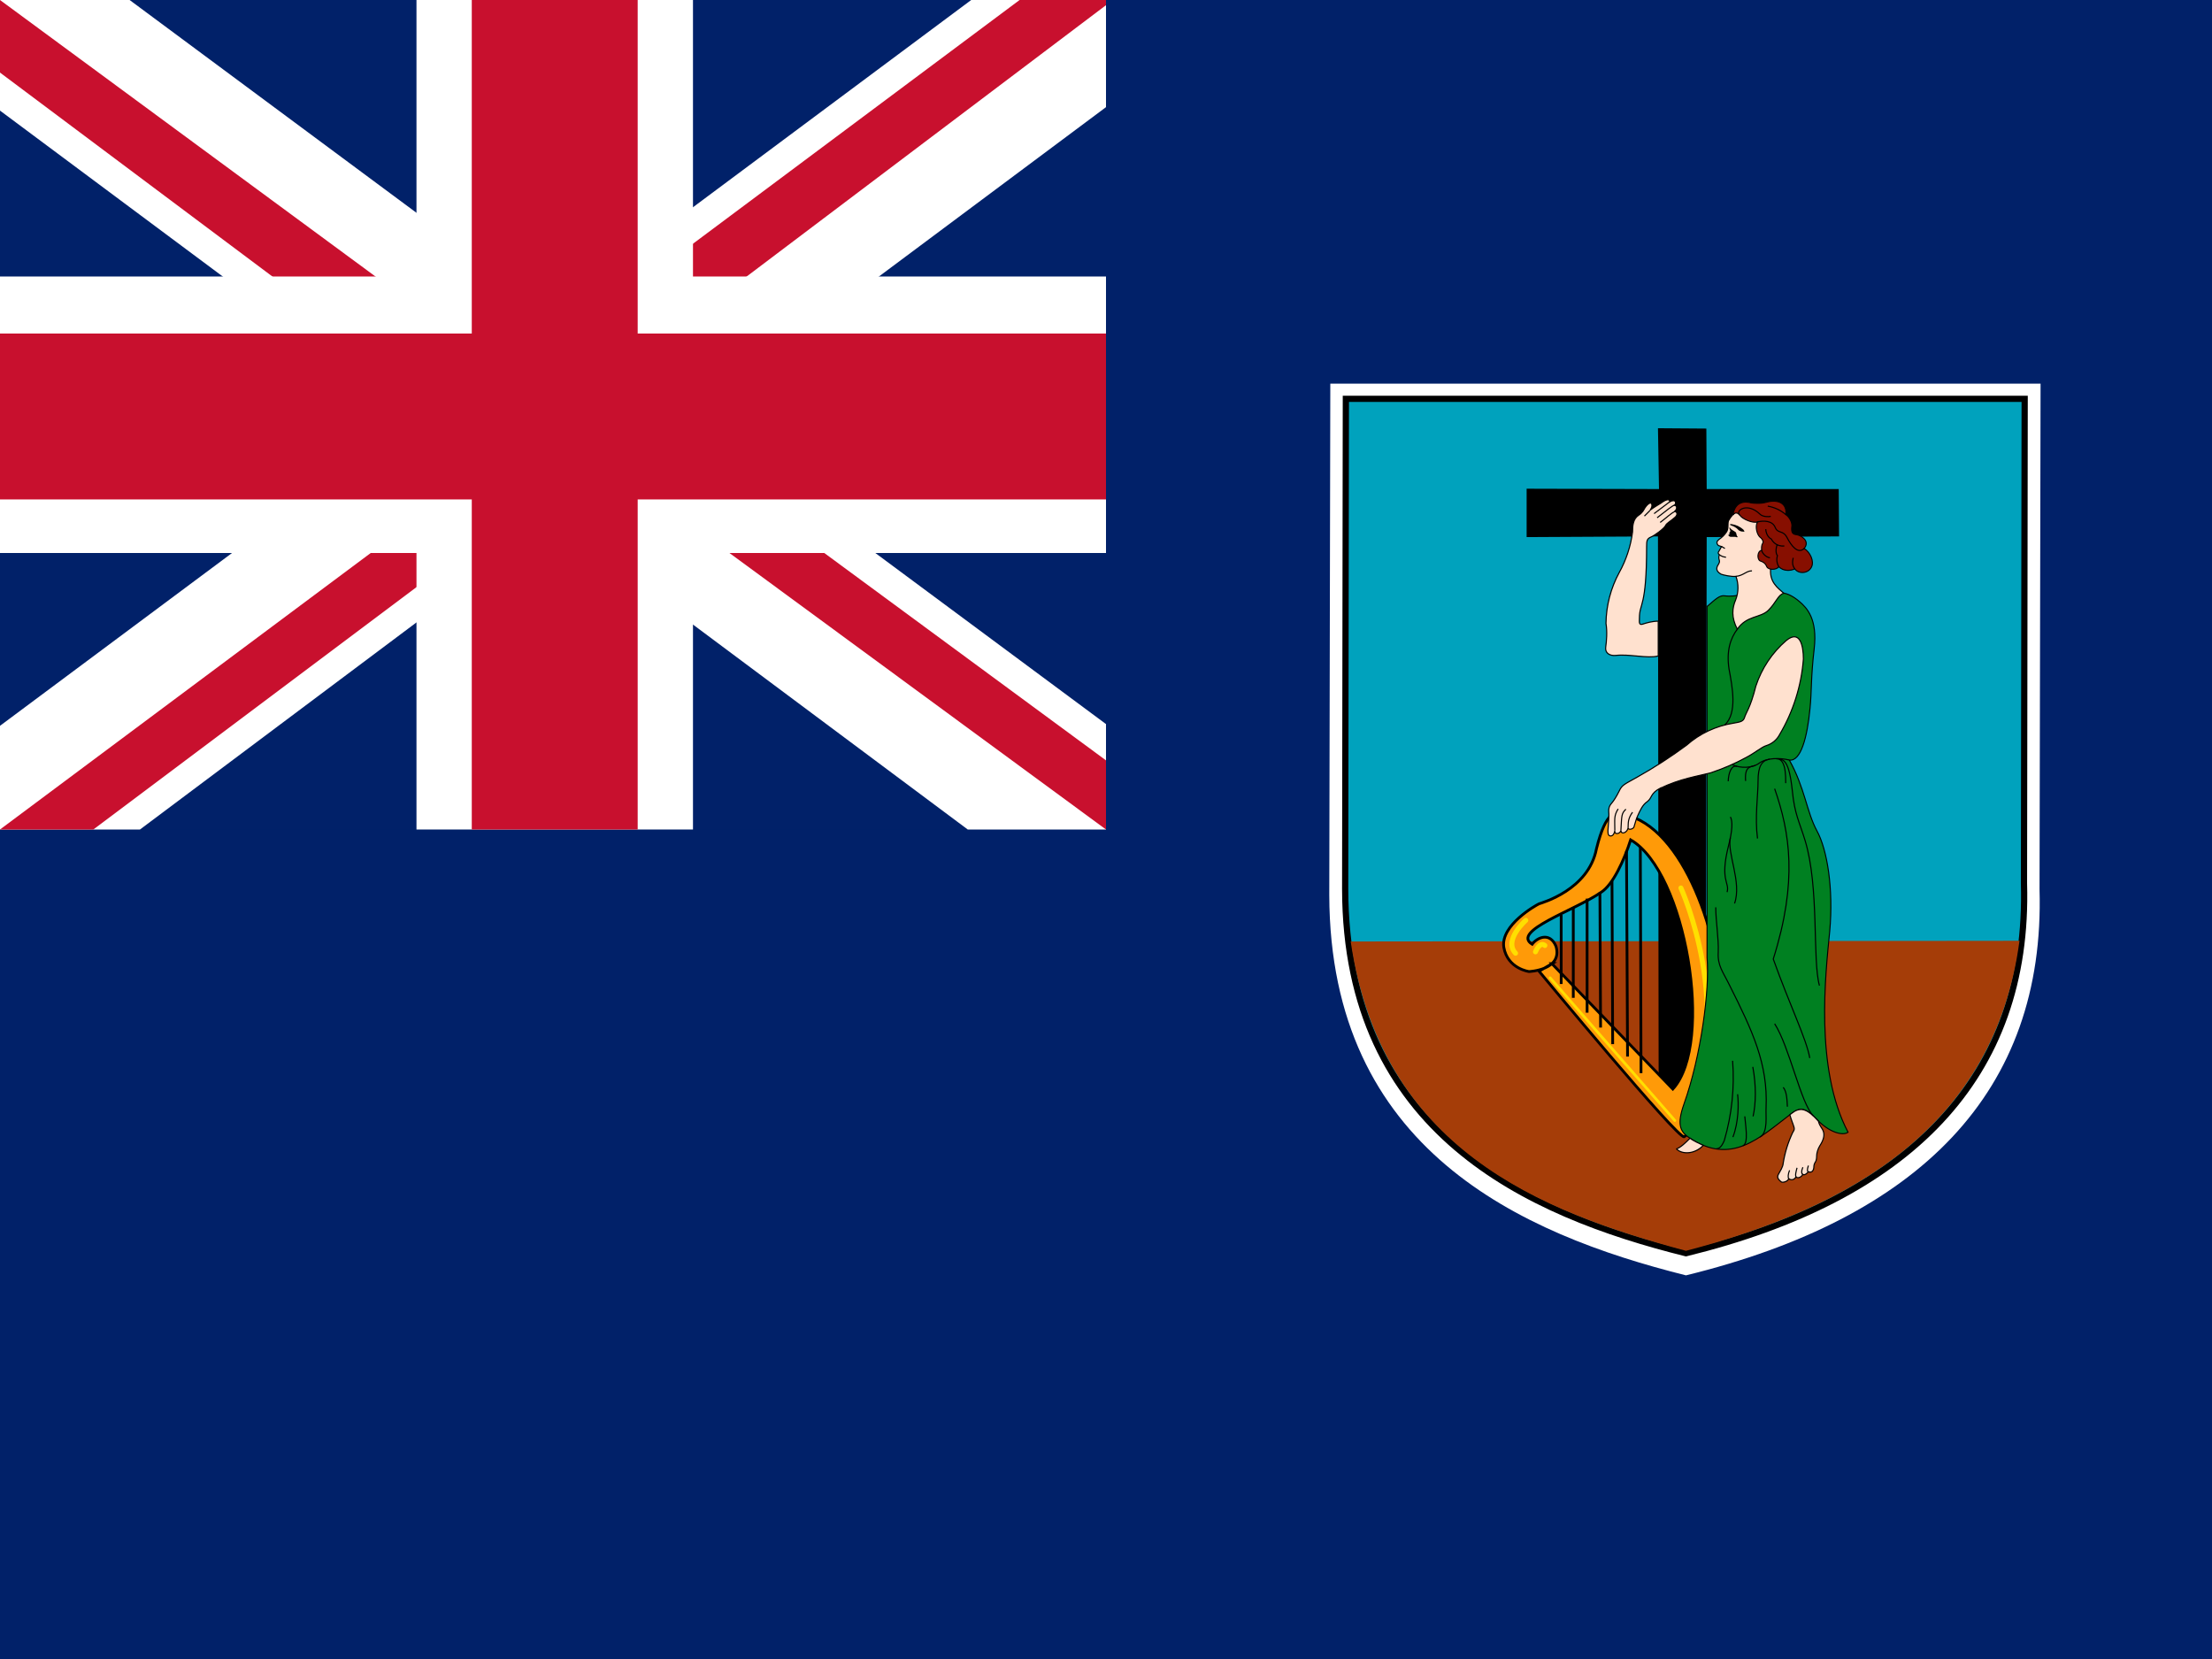
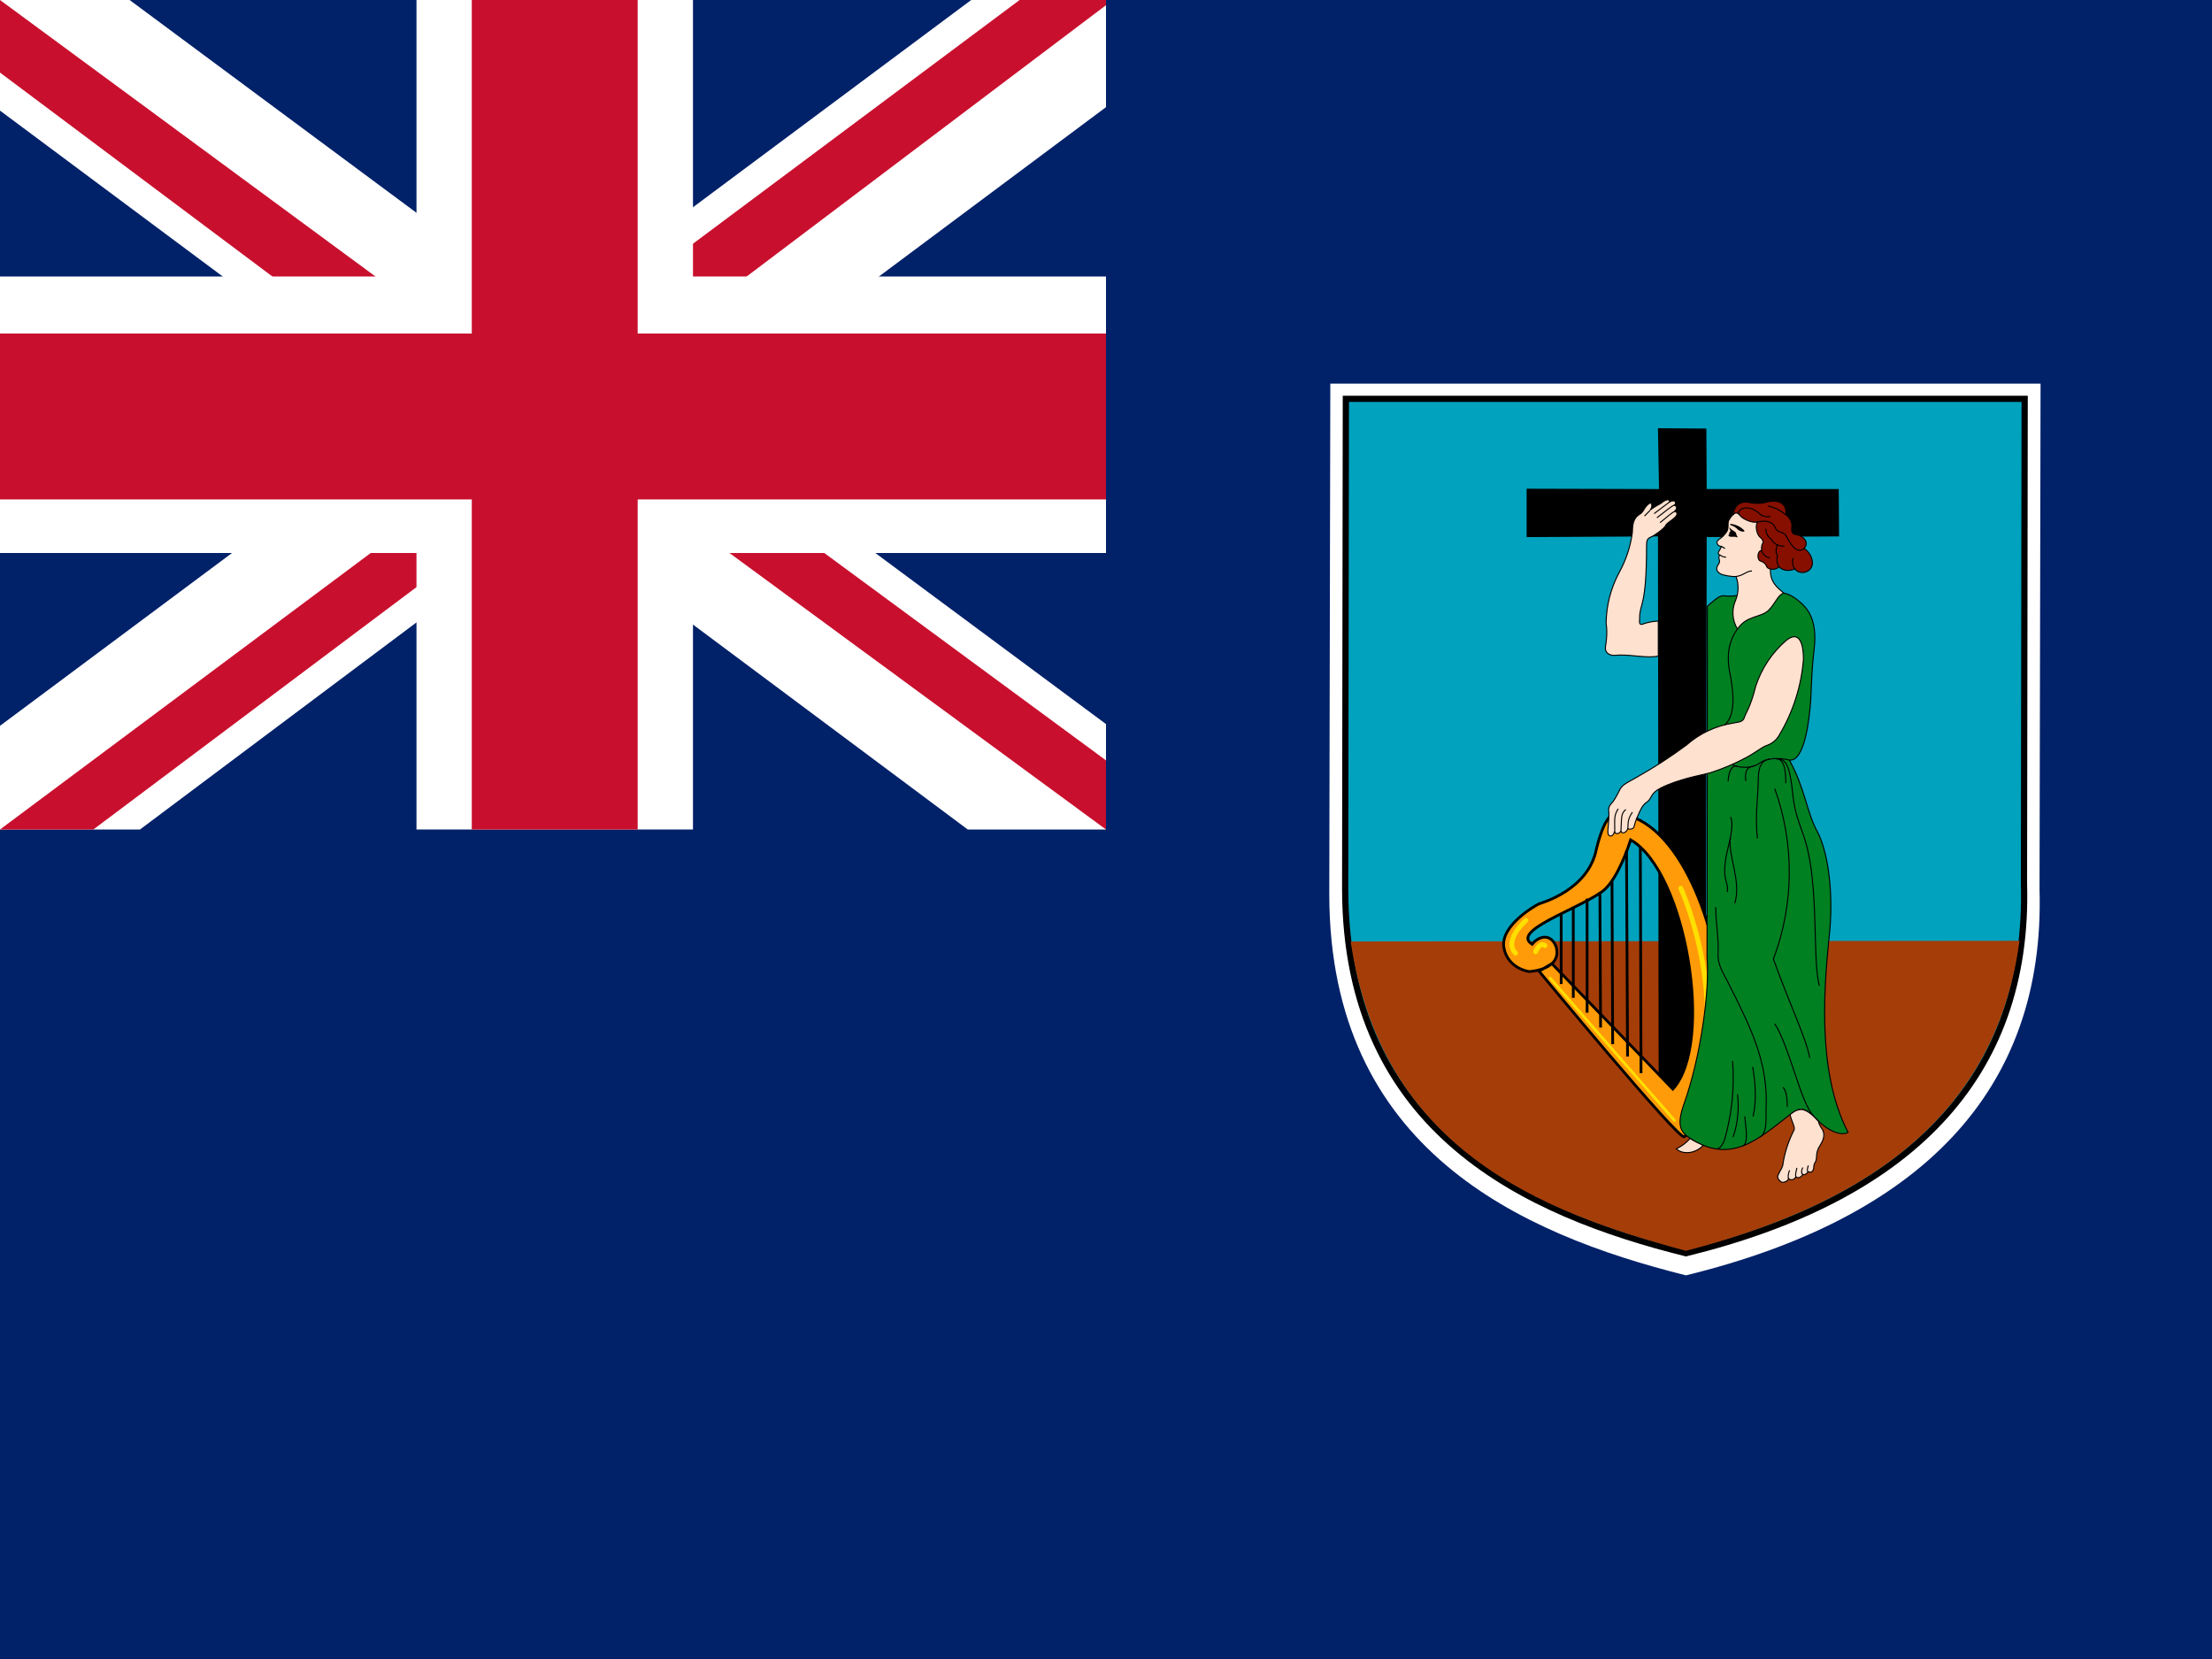
<svg xmlns="http://www.w3.org/2000/svg" id="flag-icons-ms" viewBox="0 0 640 480">
-   <path id="rect950" fill="#012169" stroke-width=".7" d="M0 0h640v480H0z" opacity="1" stop-opacity="1" />
-   <path id="path962" fill="#fff" stroke-width=".8" d="M384.9 111h205.5l-.3 146.3c1.7 58.7-34.9 95.2-102.3 111.7-47.9-12-103-36.5-103.2-110l.3-148z" opacity="1" stop-opacity="1" />
-   <path id="path964" fill="#00a2bd" stroke="#000" stroke-width="1.8" d="M389.4 115.4h196.4l-.2 140.2c1.6 56.3-33.4 91.2-97.8 107-45.8-11.4-98.5-35-98.6-105.4l.2-141.8z" opacity="1" stop-opacity="1" />
-   <path id="path966" fill="#a53d08" stroke-width=".8" d="M584.3 272.2c-7.2 53.7-48.6 77.2-96.5 89.7-42.5-11.4-88.2-29.6-97-89.5l193.5-.2z" opacity="1" stop-opacity="1" />
-   <path id="path968" fill="#000" stroke-width=".8" d="m480 141.5-.3-17.6 14 .1.1 17.5H532l.1 13.7-38.3.2-.3 161.4-13.6.1-.2-161.7-38 .2v-14z" opacity="1" stop-opacity="1" />
-   <path id="path970" fill="#ff9a08" fill-rule="evenodd" stroke="#000" stroke-width=".8" d="m449 278.8 35 36.3c12.1-13.3 3.7-63-12.2-72.1-1.9 5.9-5.1 13-8.6 15.2-7.5 5.2-26.1 11.2-19.9 15 1.4-1.9 5.1-3.7 6.9.6 2 6.9-7.8 7.3-7.8 7.3s-6.2-.8-7.3-7c-1-6.4 9.3-12.2 10.2-12.6.8-.3 14.3-4 16.6-15.9 2.9-11.8 5.8-10 6.3-10.2 17.7 1.7 29.2 33.3 29.9 55.5.6 22.2-9 37-10.8 38-1.7.9-42-47.9-42-47.9l3.8-2.2z" opacity="1" stop-opacity="1" />
-   <path id="path972" fill="#ff9a08" stroke="#000" stroke-width=".8" d="m474.6 245 .2 65.5" opacity="1" stop-opacity="1" />
-   <path id="path974" fill="#ff9a08" stroke="#000" stroke-width=".8" d="m470.6 246.3.3 59.4" opacity="1" stop-opacity="1" />
-   <path id="path976" fill="#ff9a08" stroke="#000" stroke-width=".8" d="m466.4 254.9.2 47.2" opacity="1" stop-opacity="1" />
-   <path id="path978" fill="#ff9a08" stroke="#000" stroke-width=".8" d="m462.9 258.2.2 39.1" opacity="1" stop-opacity="1" />
-   <path id="path980" fill="#ff9a08" stroke="#000" stroke-width=".8" d="M459.2 260v33" opacity="1" stop-opacity="1" />
-   <path id="path982" fill="#ff9a08" stroke="#000" stroke-width=".8" d="M455.2 262.6v26.1" opacity="1" stop-opacity="1" />
-   <path id="path984" fill="#ff9a08" stroke="#000" stroke-width=".8" d="M451.7 264.7v20" opacity="1" stop-opacity="1" />
-   <g id="g994" fill="none" stroke="#ffdf00" stroke-linecap="round" stroke-width="1.8" opacity="1" transform="matrix(.8 0 0 .8 -230.7 -7)">
-     <path id="path986" stroke-width="1" d="m849 362.4 45.1 51.6" />
-     <path id="path988" d="M896.3 329.9s20.4 44.7 1.5 81.4" />
-     <path id="path990" d="M843.7 353s1.5-3.9 3.4-2.3" />
-     <path id="path992" d="M840.2 341.6s-8.2 7.2-3.7 11.9" />
+   <path fill="#012169" d="M0 0h640v480H0z" />
+   <path fill="#fff" d="M384.9 111h205.5l-.3 146.3c1.7 58.7-34.9 95.2-102.3 111.7-47.9-12-103-36.5-103.2-110z" />
+   <path fill="#00a2bd" stroke="#000" stroke-width="1.8" d="M389.4 115.4h196.4l-.2 140.2c1.6 56.3-33.4 91.2-97.8 107-45.8-11.4-98.5-35-98.6-105.4z" />
+   <path fill="#a53d08" d="M584.3 272.2c-7.2 53.7-48.6 77.2-96.5 89.7-42.5-11.4-88.2-29.6-97-89.5z" />
+   <path d="m480 141.5-.3-17.6 14 .1.1 17.5H532l.1 13.7-38.3.2-.3 161.4-13.6.1-.2-161.7-38 .2v-14z" />
+   <path fill="#ff9a08" fill-rule="evenodd" stroke="#000" stroke-width=".8" d="m449 278.8 35 36.3c12.1-13.3 3.7-63-12.2-72.1-1.9 5.9-5.1 13-8.6 15.2-7.5 5.2-26.1 11.2-19.9 15 1.4-1.9 5.1-3.7 6.9.6 2 6.9-7.8 7.3-7.8 7.3s-6.2-.8-7.3-7c-1-6.4 9.3-12.2 10.2-12.6.8-.3 14.3-4 16.6-15.9 2.9-11.8 5.8-10 6.3-10.2 17.7 1.7 29.2 33.3 29.9 55.5.6 22.2-9 37-10.8 38-1.7.9-42-47.9-42-47.9z" />
+   <path fill="#ff9a08" stroke="#000" stroke-width=".8" d="m474.6 245 .2 65.5m-4.2-64.2.3 59.4m-4.5-50.8.2 47.2m-3.7-43.9.2 39.1m-3.9-37.3v33m-4-30.4v26.1m-3.5-24v20" />
+   <g fill="none" stroke="#ffdf00" stroke-linecap="round" stroke-width="1.8">
+     <path stroke-width=".8" d="m448.5 283 36 41.2" />
+     <path stroke-width="1.4" d="M486.3 257s16.4 35.7 1.2 65m-43.2-46.6s1.2-3.1 2.7-1.8m-5.5-7.3s-6.6 5.7-3 9.5" />
  </g>
-   <path id="path998" fill="#008021" stroke="#000" stroke-width=".3" d="M494 175.4c2.3-2 3.6-3.3 5.1-3 1.5.2 3.5 0 5-.4a31 31 0 0 1 12-.4c1 .2 2.5.7 4.6 2.5 2.1 1.8 5.2 5 4.2 13.6s-.7 12.3-1.2 17.2c-.8 8.5-2.7 15.5-6 15 4.5 8 5 15 8 20.5s4.8 16.8 3.7 29c-1.2 12.3-4.4 39.7 5.3 58.2-1.6 1.1-5.5 0-9-3.7s-5-3.6-7.8-1.4c-8.8 6.7-17 14.8-29.1 6.7-2.8-1.8-3.6-4-1.6-9.7 5-14 7.5-33.4 6.7-42.4V175.4z" opacity="1" stop-opacity="1" />
-   <g id="g1010" fill="#ffe1cf" stroke="#000" stroke-width=".4" opacity="1" transform="matrix(.8 0 0 .8 -230.7 -7)">
-     <path id="path1000" d="M916.2 217.2a12 12 0 0 1-.1 8.5c-1.3 3-1.6 6.4.6 10.6 3.4-5 8.3-4 11.2-6.8 2.9-2.9 3.5-5.6 5.6-6.2-2.1-1.9-5.4-4-4.7-9.4.7-5.5 8.3-10 1.4-18.3a10 10 0 0 0-16.7 1.5c-.4 1 .2 3-.9 4.3-.7 1-1.6 1.8-2.6 2.5-.6.5-1 1.1-.3 2 .3.3.8.3 1.3.5l-1 1.8c-.4.4-.2.8.2 1.2-.6 1.7.5 2-.2 3.2-.7 1.1-1.5 2.5.8 3.8.7.3 3.8 1 5.4.8z" />
-     <path id="path1002" d="M888.1 246c-4 1-10.5-.8-15.4-.2-2.2.2-3.9-.9-3.6-3 .3-2.2.6-5.5.1-8.6a39.5 39.5 0 0 1 4.8-18.4 41.2 41.2 0 0 0 4.8-14.6c0-2.3.2-4.8 2.2-6.1 1.5-1 1.8-1.9 2.3-2.7 1.2-1.8 2.4-2.2 2.5-1.1.1.6-.1 1.2-.7 2 1.3-1 3.5-2.3 4-2.6.5-.4 3-2.2 3.2-.5 1-.5 1.7-.5 2 0 .2.7 0 .9-.4 1.3.7-.1 1.5 1.1 0 2.3.8-.3 1.6 1 .2 2.1-1.3 1.2-3 2-3.4 3-.5 1-4 3.6-5.3 4.1-1.4.6-1.5 1.4-1.5 3.4 0 22.2-2.6 20.4-2.6 25.8 0 1.4-.3 2.7 1.1 2.3 1.5-.5 3.6-1.1 5.7-1.1v12.5z" />
-     <path id="path1004" d="M889 293.8c6.5-3.3 14-4.5 17.9-5.5a78 78 0 0 0 13-5.6c3.1-1.6 5.6-3.8 7.3-4.3a8.1 8.1 0 0 0 4.8-4 63 63 0 0 0 8.6-27.3c0-5-1.3-10.7-6.2-6.7a37 37 0 0 0-11 16.5c-2 8-3.7 9.8-4.1 11.4-.5 1.6-2.1 1.6-4 2a33.4 33.4 0 0 0-17 8 170 170 0 0 1-17.8 11.5c-4.6 2.6-5.5 2.8-6.5 5-1 2-2 3.6-2.8 4.5-.9 1-1.1 2-1 3.2.2 1-.2 5.3-.3 6.7 0 1.5.3 1.8.9 1.9.5 0 1.3-.2 1.6-2-.3 1.8 2.1 1.2 2.2-.1 0 1.9 2.5.8 2.6-1 0 1.3 2 .4 2.1-.1.5-1.5.8-3 1.4-4.2.8-1.7 1.7-3.9 3.4-5 1.9-1.4 1-3 4.9-5z" />
-     <path id="path1006" d="M935.7 411.9c.4 1.6 1.2 3.4 1.5 4.5.3 1-.2 1.4-.5 2a41 41 0 0 0-3.4 11c-.1 1.5-1.2 3-1.7 4-.6 1-.3 1.8 1 2.8.5.4 2.5-.2 2.7-1.2.8.7 2 .5 2.6-.6.7.6 1.8.2 2.5-.9.6.4 1.6-.4 2-1 1 .5 2-.1 2-2 0-.5.3-1.2.6-1.6.3-.5.4-1.4.4-2.2 0-.8.4-2.4 1.1-3.5.7-1.1 1.9-3.1 1.4-5-.5-1.7-1.2-1.6-1.9-4-1.6-1.7-3.7-4-6-4.2-2.2-.1-3.5 1.4-4.3 1.9z" />
-     <path id="path1008" d="M894.7 424.3c2 2 6.5 2 9.7-1.3-1.1-.5-3.7-1.7-4.8-2.6-1.6 1.6-3.4 3.4-5 3.9z" />
+   <path fill="#008021" stroke="#000" stroke-width=".3" d="M494 175.4c2.3-2 3.6-3.3 5.1-3 1.5.2 3.5 0 5-.4a31 31 0 0 1 12-.4c1 .2 2.5.7 4.6 2.5 2.1 1.8 5.2 5 4.2 13.6s-.7 12.3-1.2 17.2c-.8 8.5-2.7 15.5-6 15 4.5 8 5 15 8 20.5s4.8 16.8 3.7 29c-1.2 12.3-4.4 39.7 5.3 58.2-1.6 1.1-5.5 0-9-3.7s-5-3.6-7.8-1.4c-8.8 6.7-17 14.8-29.1 6.7-2.8-1.8-3.6-4-1.6-9.7 5-14 7.5-33.4 6.7-42.4z" />
+   <path fill="#ffe1cf" stroke="#000" stroke-width=".3" d="M502.3 166.8a9.6 9.6 0 0 1-.1 6.8 9 9 0 0 0 .5 8.4c2.7-4 6.6-3.2 9-5.4 2.2-2.3 2.7-4.5 4.4-5-1.7-1.5-4.3-3.2-3.8-7.5.6-4.4 6.7-8 1.2-14.6a8 8 0 0 0-13.4 1.2c-.3.8.2 2.4-.7 3.4a8 8 0 0 1-2.1 2c-.5.4-.8.9-.2 1.6.2.3.6.3 1 .4l-.8 1.5c-.3.3-.2.6.2 1-.5 1.3.4 1.5-.2 2.5-.6.9-1.2 2 .6 3 .6.3 3 .8 4.4.7zm-22.5 23c-3.2.8-8.4-.6-12.3-.2-1.8.2-3.2-.7-3-2.4.3-1.7.6-4.4.2-6.8a31.6 31.6 0 0 1 3.8-14.8 33 33 0 0 0 3.8-11.6c0-1.9.2-3.9 1.8-5 1.2-.7 1.4-1.4 1.8-2 1-1.5 2-1.8 2-1 .1.5 0 1-.5 1.6 1-.8 2.8-1.8 3.2-2 .4-.4 2.4-1.8 2.5-.4.8-.4 1.4-.4 1.6 0 .2.5 0 .7-.3 1 .6 0 1.2.9 0 1.8.7-.2 1.3.8.2 1.7-1 1-2.4 1.6-2.7 2.4-.4.8-3.2 2.9-4.3 3.3-1.1.5-1.2 1.1-1.2 2.7 0 17.8-2 16.3-2 20.7 0 1-.3 2.1.8 1.8a15 15 0 0 1 4.6-.9v10zm.7 38.2c5.2-2.6 11.2-3.6 14.3-4.4a62.4 62.4 0 0 0 10.4-4.4c2.5-1.3 4.5-3 5.9-3.5a6.5 6.5 0 0 0 3.8-3.2 50.4 50.4 0 0 0 6.9-21.8c0-4-1-8.6-5-5.4a29.6 29.6 0 0 0-8.8 13.2c-1.6 6.4-3 7.9-3.3 9.1-.4 1.3-1.6 1.3-3.2 1.6a26.7 26.7 0 0 0-13.6 6.4 136 136 0 0 1-14.2 9.2c-3.7 2.1-4.4 2.3-5.2 4-.8 1.6-1.6 3-2.2 3.6-.8.8-1 1.6-.8 2.6.1.8-.2 4.2-.3 5.4 0 1.2.3 1.4.7 1.5.4 0 1-.2 1.3-1.6-.2 1.4 1.7 1 1.8-.1 0 1.5 2 .6 2-.8 0 1 1.7.3 1.7 0 .4-1.3.7-2.5 1.2-3.4.6-1.4 1.3-3.2 2.7-4 1.5-1.2.8-2.4 3.9-4zm37.4 94.5c.3 1.3 1 2.7 1.2 3.6.2.8-.2 1.1-.4 1.6a32.8 32.8 0 0 0-2.8 8.8c0 1.2-1 2.4-1.3 3.2-.5.8-.3 1.5.8 2.3.4.3 2-.2 2.1-1 .7.6 1.6.4 2.1-.5.6.5 1.5.2 2-.7.5.3 1.3-.3 1.6-.8.8.4 1.6 0 1.6-1.6 0-.4.3-1 .5-1.3.2-.4.3-1.1.3-1.7 0-.7.3-2 .9-2.8.6-1 1.5-2.5 1.1-4-.4-1.4-1-1.3-1.5-3.2-1.3-1.4-3-3.2-4.8-3.4-1.8 0-2.8 1.1-3.4 1.5zm-32.9 9.9c1.7 1.6 5.3 1.6 7.8-1-.9-.4-3-1.4-3.8-2a12.4 12.4 0 0 1-4 3z" />
+   <path fill="#870f00" stroke="#000" stroke-width=".3" d="M501.4 149c.6-4 3.5-4 5.3-3.5.8.1 2.6.3 4.4-.2 3.4-.9 6 .3 5.6 3.6 1 .7 2 2.3 1.7 3.7-.1 1.4.2 2 1.4 2.1 1.3.2 4 1.8 2.2 4 1.7 1 3 3.7 2.1 5.4-.9 1.8-3.6 2.1-4.8.5-1.3.6-3.3.7-4.6-.6-.9 1-3 .9-3.5 0-.4-1-1-1.4-1.9-1.7-.9-.3-1-2.8.4-3.1-.1-.8 0-1.6.3-2 .3-.4 0-1.2-.8-1.8-.8-.7-1.5-3-.7-4.4-1.4.5-4.4-.9-5-1.8-.7-1-1.6-1-2.1-.2z" />
+   <g fill="none" stroke="#000" stroke-width=".3">
+     <path d="M502.3 166.8c2.2-.3 3-1.6 4.6-1.6m-9.4-4.7.5.3c.4.3 1 .4 1.4.4m-1.3-3.1 1 .6m4.2-9.7c-1.3-1.3 2.2-3.8 6-.2.8.8 2.5.8 3 .6m-3.8 1.6c1.8-.4 4.3-.4 5.1 1.6.8 2 2.3.6 3.5 3 1.2 2.3 3 4.8 5 3m-7.4 5.4a4 4 0 0 1-.4-3.2c-.7-.8-.4-2.5 0-3.3m-4.6 1.7c0 .7 1 2 2.4 2.2m7.2 3.2c-.8-1-.7-2-.5-3.2" />
+     <path d="M510.9 153c0 1.1.6 2.5 1.6 3 .3.6 1.4 2.2 3.8 2m.4-9a10.9 10.9 0 0 0-5.2-2.6m-8.8 35.6c-2 2.7-3.2 6.4-2.4 11.6 1 5.2 2.4 12.8-1.3 16.2m18.6 10.1c-2.6-.7-6.4-.7-8.5.9-2 1.5-5.6 1.6-7.9.4" />
+     <path d="M512 219.6c-2.3.4-3.3 2.1-3.3 6.4 0 4.2-1 10.4-.2 16.6m-.6-21.1c-1.6.4-3.2.4-2.8 4.5m-5.1 0c.1-2.4 1-4.8 2.6-4.3m14.1 4.9c0-5.6-1.2-7.1-2.8-7 2.2 0 3.7.3 4.7 9.2.6 6.8 2 9 3.7 14.4 4.1 13.6 2 34.5 4.1 42m-12.9-57a71.4 71.4 0 0 1-.4 49.3c4.8 13.4 9.6 23.1 10.5 28.6m-23.9-48c.8-2.9-2.2-3.2.4-13.3 1.1-4.4 1.3-7 .6-8.4" />
+     <path d="M500.7 242.4c-1 4.4 3.3 12.8 1.2 19m-5.5 1.1c0 4 .9 9 .7 13-.2 3.9 1.4 5.7 3.2 9.4 6.8 13.4 11.2 22.9 10.7 35.5-.2 2.4.6 7.2-1.8 8.6m-12.6 3.4c.7 0 1.4-.4 2.3-2.4a64.8 64.8 0 0 0 2.4-23m1.4 9.6c.4 2.6.4 8-1.3 12.4" />
+     <path d="M507.1 308.7c1 5.6 1 10.7.1 14.3m-2.4 0c.2 2.2 1.2 8-.5 8.5m9.2-35.3c4.3 6.7 7.6 23.2 11.2 26.6m-7.6-2.6c0-1.8-.1-4.4-1.2-5.6M471 239.4c.1-1.2-.1-2.4 1.3-4.4m-3.3 5.2c.2-4.4.1-4.8 1.4-6m-3.2 6.1c0-3.2-.3-4.3 1-6.3m14.9-88.8-4.5 3.4m5.8-2.4c-.5 0-2.1 1.4-5 3.6m5.1-1.8c-1 .4-2.6 2-4.2 3.2m-2.9-3.5-1.6 1.6M517.5 341c-.2-.2-.2-1.3.3-2.4m1.9 1.9c-.4-.3 0-1.7.2-2.6m1.7 1.9c-.4-.2-.5-1 0-2m1.5 1.2c-.2 0-.3-.6.1-1.8" />
  </g>
-   <path id="path1012" fill="#870f00" stroke="#000" stroke-width=".3" d="M501.4 149c.6-4 3.5-4 5.3-3.5.8.1 2.6.3 4.4-.2 3.4-.9 6 .3 5.6 3.6 1 .7 2 2.3 1.7 3.7-.1 1.4.2 2 1.4 2.1 1.3.2 4 1.8 2.2 4 1.7 1 3 3.7 2.1 5.4-.9 1.8-3.6 2.1-4.8.5-1.3.6-3.3.7-4.6-.6-.9 1-3 .9-3.5 0-.4-1-1-1.4-1.9-1.7-.9-.3-1-2.8.4-3.1-.1-.8 0-1.6.3-2 .3-.4 0-1.2-.8-1.8-.8-.7-1.5-3-.7-4.4-1.4.5-4.4-.9-5-1.8-.7-1-1.6-1-2.1-.2z" opacity="1" stop-opacity="1" />
-   <g id="g1088" fill="none" stroke="#000" stroke-width=".4" opacity="1" transform="matrix(.8 0 0 .8 -230.7 -7)">
-     <path id="path1014" d="M916.2 217.2c2.8-.3 3.7-2 5.8-2" />
-     <path id="path1016" d="m910.2 209.4.7.4c.5.3 1.2.4 1.7.5" />
-     <path id="path1018" d="m911 206.4 1.2.7" />
-     <path id="path1020" d="M917.5 195c-1.6-1.6 2.8-4.8 7.5-.2 1 .9 3.1.9 3.8.7" />
-     <path id="path1022" d="M924 197.5c2.2-.5 5.4-.5 6.4 2 1 2.4 2.8.8 4.3 3.7 1.5 2.9 3.9 6.1 6.2 3.9" />
-     <path id="path1024" d="M931.7 213.7a5 5 0 0 1-.5-4c-.8-1-.5-3.1 0-4.1" />
-     <path id="path1026" d="M925.5 207.7c.1.9 1.3 2.5 3 2.8" />
-     <path id="path1028" d="M937.5 214.5c-1-1.3-.9-2.5-.6-4" />
-     <path id="path1030" d="M927 200.1c0 1.3.7 3 2 3.6.4.8 1.8 2.8 4.7 2.5" />
-     <path id="path1032" d="M934.3 194.9a13.6 13.6 0 0 0-6.6-3.1" />
-     <path id="path1034" d="M916.7 236.3c-2.5 3.3-4 7.9-3 14.4 1.2 6.5 3.1 16-1.6 20.3" />
-     <path id="path1036" d="M935.4 283.6c-3.3-.8-8-.8-10.7 1.1-2.5 1.9-6.9 2-9.8.6" />
-     <path id="path1038" d="M928.4 283.3c-2.9.5-4.2 2.6-4.2 7.9 0 5.3-1.2 13.1-.2 20.8" />
-     <path id="path1040" d="M923.2 285.6c-2 .5-3.9.5-3.5 5.6" />
-     <path id="path1042" d="M913.4 291.3c.1-3 1.2-6 3.2-5.4" />
-     <path id="path1044" d="M934.2 292c.1-7-1.4-8.9-3.4-8.8 2.7 0 4.6.4 5.8 11.6.8 8.4 2.6 11.3 4.6 17.9 5.2 17 2.6 43.2 5.2 52.5" />
-     <path id="path1046" d="M930.2 294c5.5 15.8 8.4 33.4-.5 61.6 6 16.8 12 28.9 13.2 35.8" />
-     <path id="path1048" d="M913 331.4c1-3.6-2.7-4 .5-16.7 1.4-5.5 1.6-8.8.7-10.5" />
-     <path id="path1050" d="M914.2 311.7c-1.3 5.6 4.2 16.1 1.5 23.8" />
-     <path id="path1052" d="M908.9 336.9c0 5 1.1 11.3.9 16.2-.3 4.9 1.7 7.1 4 11.8 8.4 16.7 14 28.6 13.3 44.4-.2 2.9.8 9-2.2 10.7" />
-     <path id="path1054" d="M909.1 424.2c.9 0 1.8-.4 2.9-3a81 81 0 0 0 3-28.8" />
-     <path id="path1056" d="M916.8 404.5c.4 3.3.4 10.1-1.7 15.5" />
-     <path id="path1058" d="M922.3 394.6c1.3 7 1.1 13.4.1 17.9" />
-     <path id="path1060" d="M919.4 412.5c.2 2.8 1.5 10-.7 10.6" />
-     <path id="path1062" d="M930.2 379c5.4 8.4 9.5 29 14 33.3" />
-     <path id="path1064" d="M934.8 409c-.1-2.3-.2-5.5-1.5-7" />
-     <path id="path1066" d="M877.2 308c.1-1.5-.2-3 1.6-5.5" />
-     <path id="path1068" d="M874.6 309c.3-5.5.2-6 1.8-7.6" />
-     <path id="path1070" d="M872.4 309.1c0-4-.4-5.3 1.2-7.8" />
-     <path id="path1072" d="m892.3 190.2-5.7 4.3" />
-     <path id="path1074" d="M893.9 191.5c-.7.1-2.7 1.8-6.2 4.5" />
-     <path id="path1076" d="M894 193.8c-1.2.5-3.3 2.5-5.2 3.9" />
-     <path id="path1078" d="m885.1 193.4-2 2" />
-     <path id="path1080" d="M935.3 435c-.3-.3-.3-1.6.3-3" />
-     <path id="path1082" d="M938 434.4c-.5-.4 0-2.2.3-3.3" />
-     <path id="path1084" d="M940.4 433.5c-.5-.2-.6-1.2 0-2.6" />
-     <path id="path1086" d="M942.3 432.5c-.3-.1-.4-.7.1-2.2" />
-   </g>
-   <g id="g1094" fill="#000" stroke="none" stroke-width=".4" opacity="1" transform="matrix(.8 0 0 .8 -230.7 -7)">
-     <path id="path1090" d="M914 199.6c1 1.3 2.1 1.2 2.3 2 .2 1 .3 1 .5 1.3.2.2-.5.2-.8 0h-1.7c-.5 0-1.1-.7-.8-.7.4-.1.4-.2.3-.5 0-.3.2-.7.4-.8l-.1-.4c-.2-.4-.4-1.2-.1-1z" />
-     <path id="path1092" d="M914.6 198.3a8 8 0 0 1 4.3 2c.8 1 .1.7-.3.7s-1.3-.2-1.7-.8a5.8 5.8 0 0 0-2.4-1.4c-.4-.1-.8-.6.1-.5z" />
-   </g>
-   <path id="path1746" fill="#012169" stroke-width=".5" d="M0 0h320v240H0z" opacity="1" stop-opacity="1" />
-   <path id="path1748" fill="#FFF" stroke-width=".5" d="m37.5 0 122 90.5L281 0h39v31l-120 89.5 120 89V240h-40l-120-89.5L40.5 240H0v-30l119.5-89L0 32V0z" opacity="1" stop-opacity="1" />
-   <path id="path1750" fill="#C8102E" stroke-width=".5" d="M212 140.5 320 220v20l-135.5-99.5zm-92 10 3 17.5-96 72H0zM320 0v1.5l-124.5 94 1-22L295 0zM0 0l119.5 88h-30L0 21z" opacity="1" stop-opacity="1" />
-   <path id="path1752" fill="#FFF" stroke-width=".5" d="M120.5 0v240h80V0zM0 80v80h320V80z" opacity="1" stop-opacity="1" />
-   <path id="path1754" fill="#C8102E" stroke-width=".5" d="M0 96.5v48h320v-48zM136.5 0v240h48V0z" opacity="1" stop-opacity="1" />
+   <path d="M500.5 152.7c.8 1 1.7 1 1.8 1.6.2.8.3.8.4 1 .2.2-.4.2-.6 0h-1.4c-.4 0-.8-.5-.6-.5.3-.1.3-.2.2-.4 0-.3.2-.6.4-.7l-.1-.3c-.2-.3-.3-1-.1-.8zm.5-1.1a6.4 6.4 0 0 1 3.4 1.6c.7.8.1.6-.2.6s-1-.2-1.4-.6a4.6 4.6 0 0 0-1.9-1.2c-.3 0-.6-.4 0-.4z" />
+   <path fill="#012169" d="M0 0h320v240H0z" />
+   <path fill="#FFF" d="m37.5 0 122 90.5L281 0h39v31l-120 89.5 120 89V240h-40l-120-89.5L40.5 240H0v-30l119.5-89L0 32V0z" />
+   <path fill="#C8102E" d="M212 140.5 320 220v20l-135.5-99.5zm-92 10 3 17.5-96 72H0zM320 0v1.5l-124.5 94 1-22L295 0zM0 0l119.5 88h-30L0 21z" />
+   <path fill="#FFF" d="M120.5 0v240h80V0zM0 80v80h320V80z" />
+   <path fill="#C8102E" d="M0 96.5v48h320v-48zM136.5 0v240h48V0z" />
</svg>
